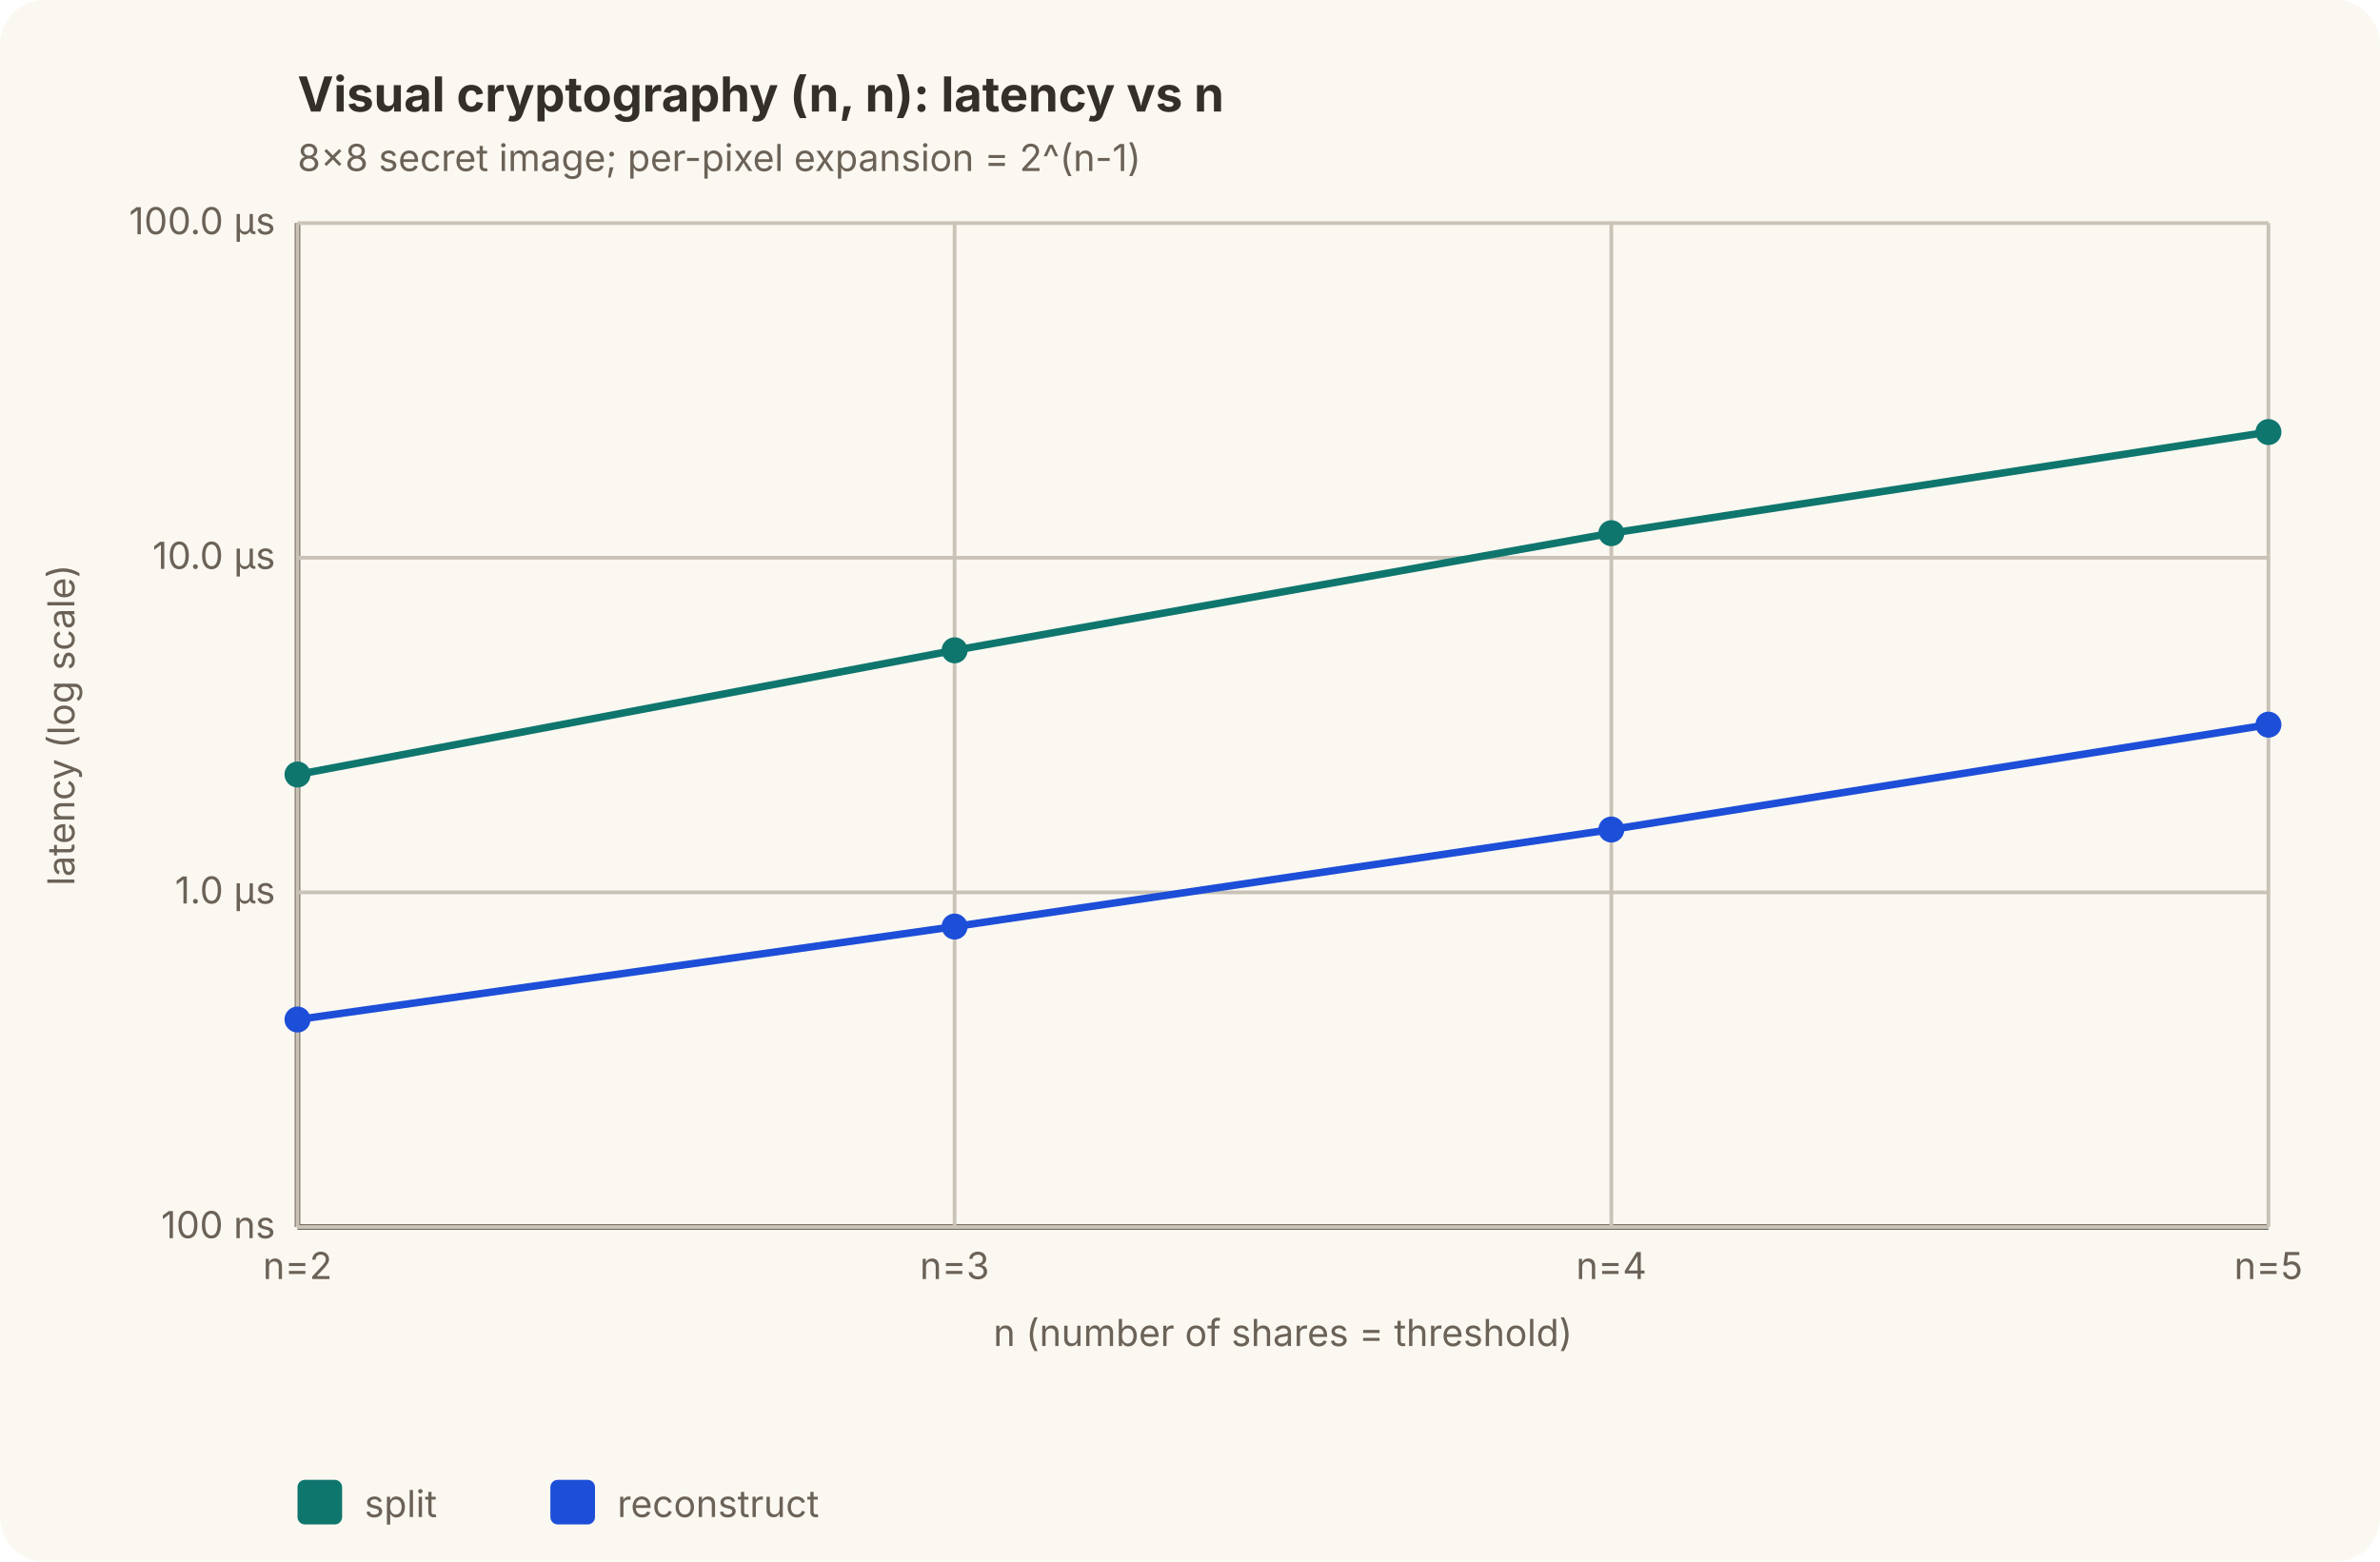
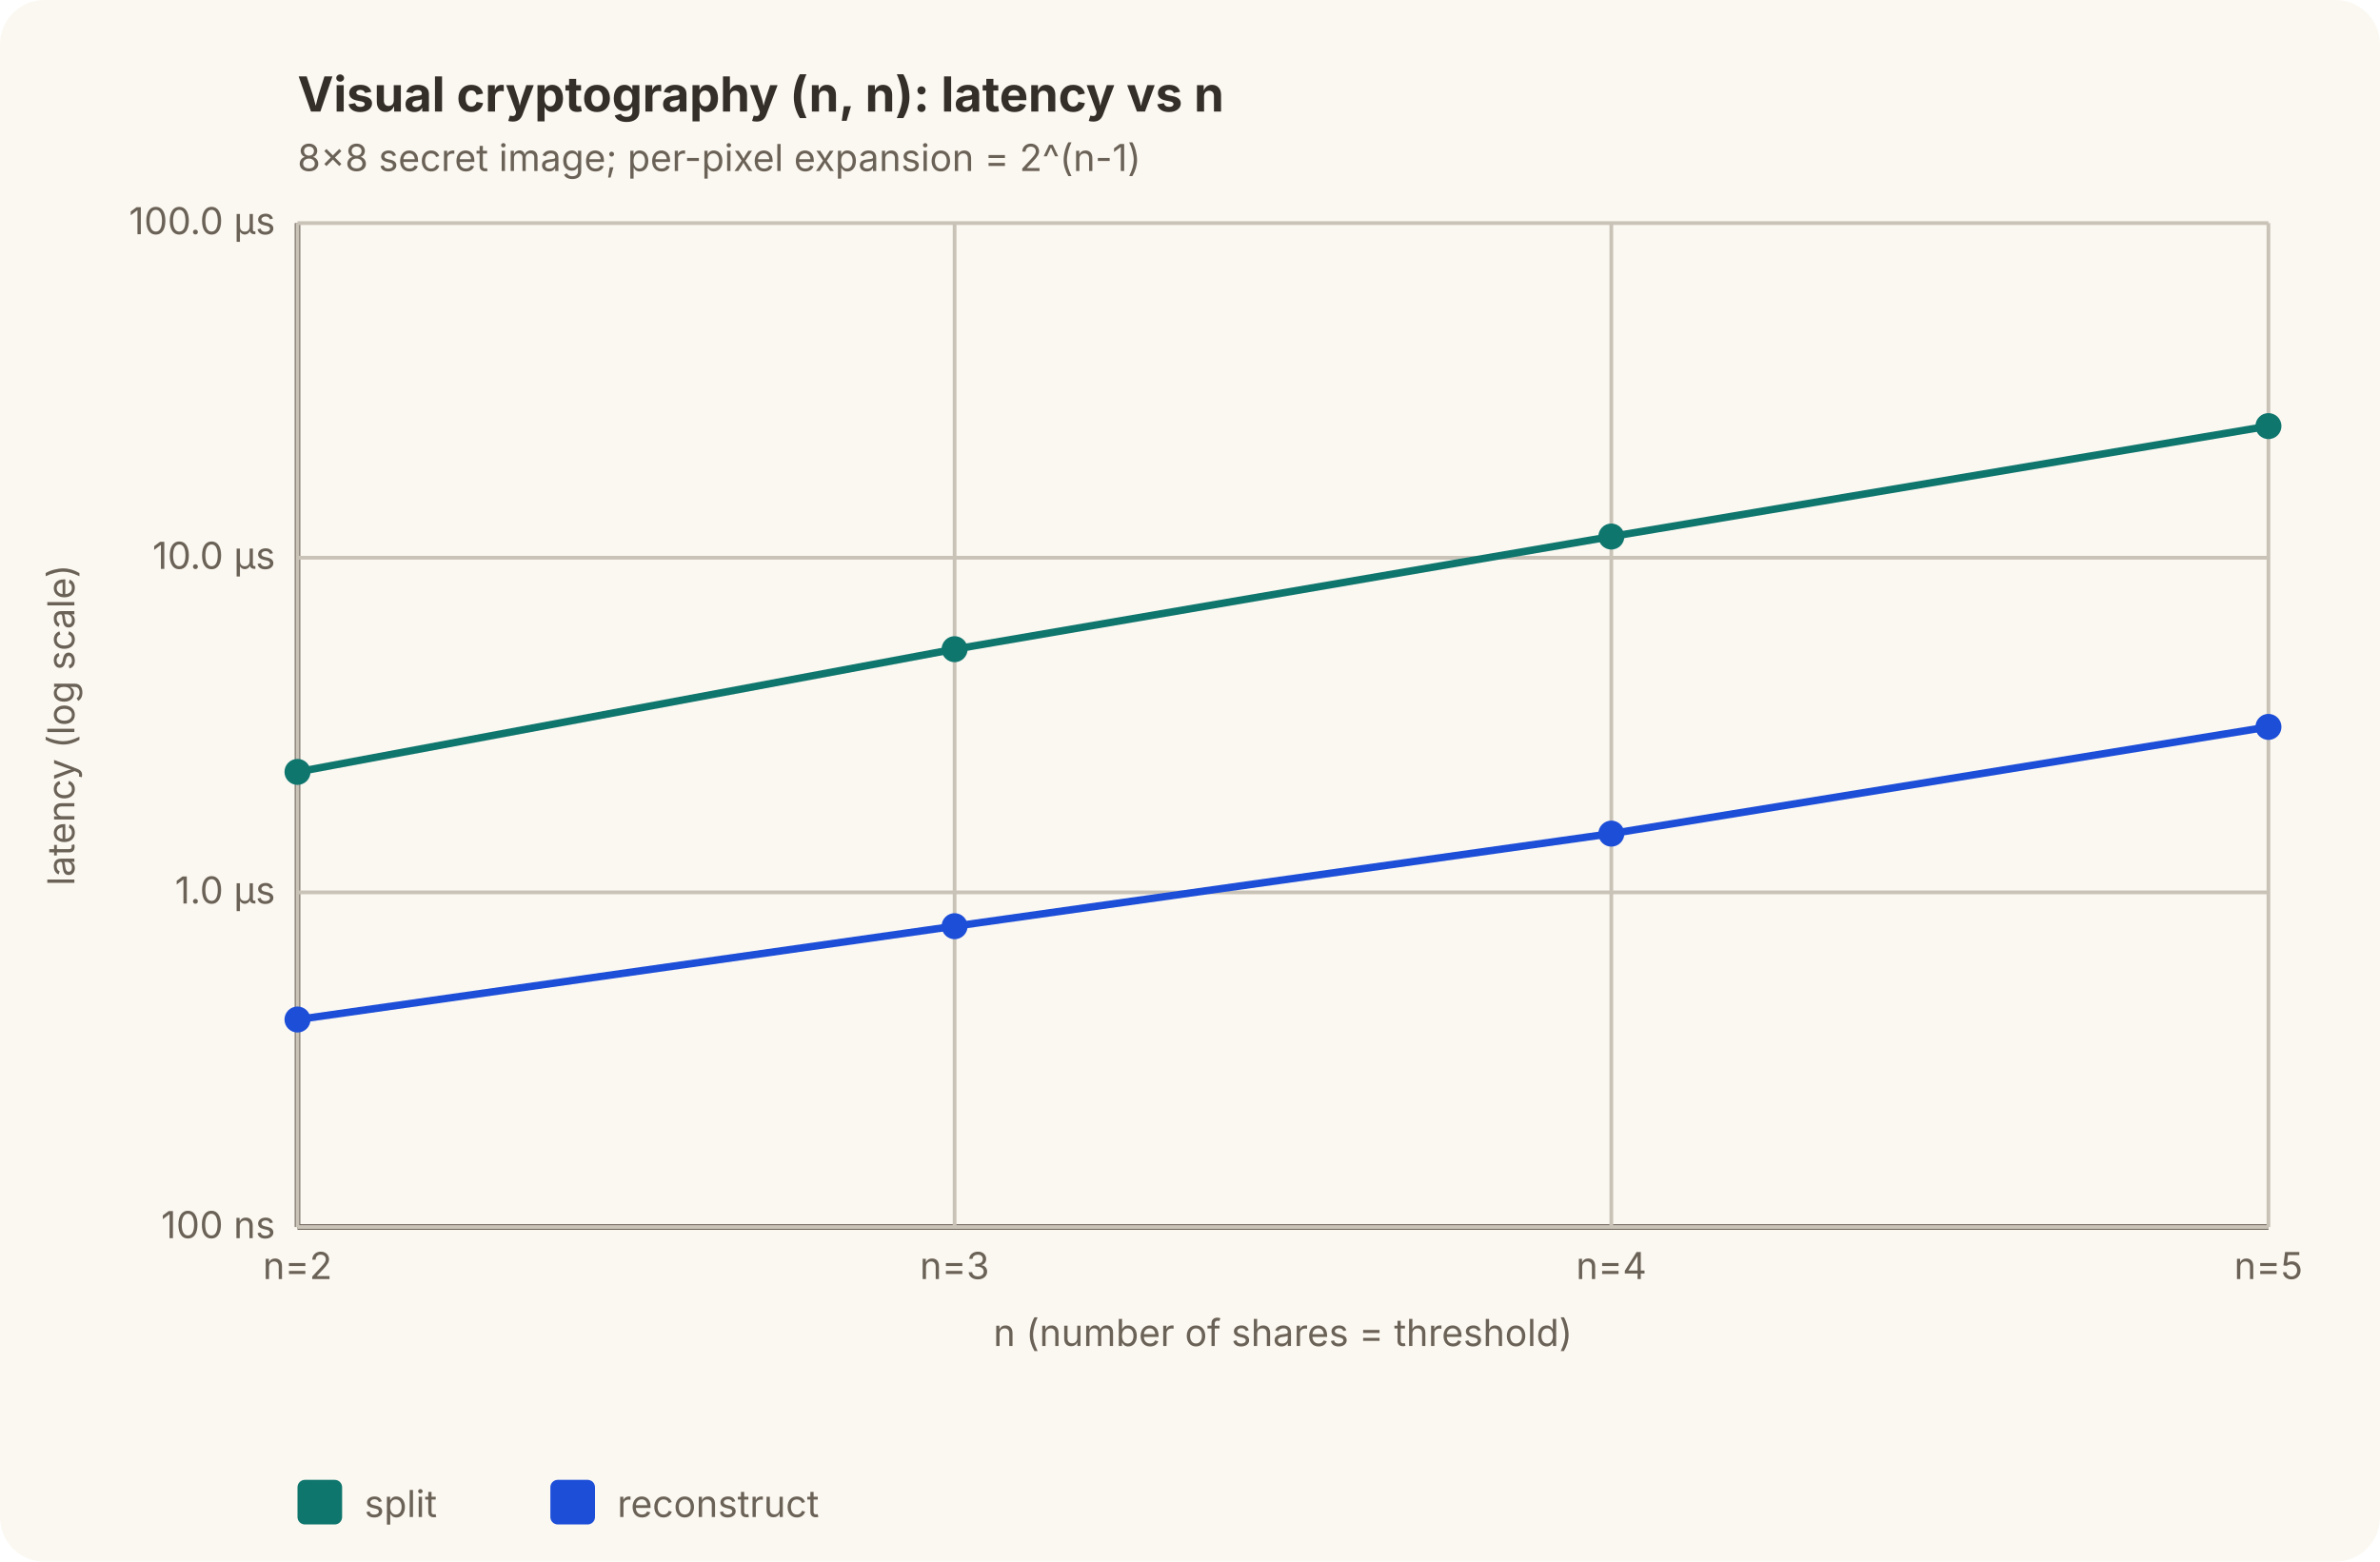
<svg xmlns="http://www.w3.org/2000/svg" width="640" height="420" viewBox="0 0 640 420" role="img">
  <style>
    .bg { fill: #fbf8f1; }
    .grid { stroke: #c9c2b7; stroke-width: 1; fill: none; }
    .axis { stroke: #6b6257; stroke-width: 1.5; fill: none; }
    .label { fill: #342f29; font: 11px ui-sans-serif, -apple-system, sans-serif; }
    .small { fill: #6b6257; font: 10px ui-sans-serif, -apple-system, sans-serif; }
    .title { fill: #342f29; font: bold 13px ui-sans-serif, -apple-system, sans-serif; }
  </style>
  <rect class="bg" x="0" y="0" width="640" height="420" rx="12" />
  <line class="axis" x1="80.0" y1="330.0" x2="610.0" y2="330.0" />
  <line class="axis" x1="80.0" y1="60.0" x2="80.0" y2="330.0" />
  <line class="grid" x1="80.0" y1="330.0" x2="610.0" y2="330.0" />
  <text class="small" x="74.0" y="333.0" text-anchor="end">100 ns</text>
  <line class="grid" x1="80.0" y1="240.0" x2="610.0" y2="240.0" />
  <text class="small" x="74.0" y="243.0" text-anchor="end">1.0 µs</text>
  <line class="grid" x1="80.0" y1="150.0" x2="610.0" y2="150.0" />
  <text class="small" x="74.0" y="153.0" text-anchor="end">10.0 µs</text>
  <line class="grid" x1="80.0" y1="60.0" x2="610.0" y2="60.0" />
  <text class="small" x="74.0" y="63.0" text-anchor="end">100.0 µs</text>
  <line class="grid" x1="80.0" y1="60.0" x2="80.0" y2="330.0" />
  <text class="small" x="80.0" y="344.0" text-anchor="middle">n=2</text>
  <line class="grid" x1="256.7" y1="60.0" x2="256.7" y2="330.0" />
  <text class="small" x="256.7" y="344.0" text-anchor="middle">n=3</text>
  <line class="grid" x1="433.3" y1="60.0" x2="433.3" y2="330.0" />
  <text class="small" x="433.3" y="344.0" text-anchor="middle">n=4</text>
  <line class="grid" x1="610.0" y1="60.0" x2="610.0" y2="330.0" />
  <text class="small" x="610.0" y="344.0" text-anchor="middle">n=5</text>
-   <path d="M 80.0 208.3 L 256.7 174.9 L 433.3 143.4 L 610.0 116.2" stroke="#0f766e" stroke-width="2" fill="none" />
-   <circle cx="80.0" cy="208.3" r="3.5" fill="#0f766e" />
-   <circle cx="256.7" cy="174.9" r="3.5" fill="#0f766e" />
-   <circle cx="433.3" cy="143.4" r="3.5" fill="#0f766e" />
-   <circle cx="610.0" cy="116.2" r="3.5" fill="#0f766e" />
-   <path d="M 80.0 274.2 L 256.7 249.2 L 433.3 223.1 L 610.0 194.9" stroke="#1d4ed8" stroke-width="2" fill="none" />
+   <path d="M 80.0 207.6 L 256.7 174.6 L 433.3 144.3 L 610.0 114.6" stroke="#0f766e" stroke-width="2" fill="none" />
+   <circle cx="80.0" cy="207.6" r="3.5" fill="#0f766e" />
+   <circle cx="256.7" cy="174.6" r="3.5" fill="#0f766e" />
+   <circle cx="433.3" cy="144.3" r="3.5" fill="#0f766e" />
+   <circle cx="610.0" cy="114.6" r="3.5" fill="#0f766e" />
+   <path d="M 80.0 274.2 L 256.7 249.1 L 433.3 224.2 L 610.0 195.5" stroke="#1d4ed8" stroke-width="2" fill="none" />
  <circle cx="80.0" cy="274.2" r="3.5" fill="#1d4ed8" />
-   <circle cx="256.7" cy="249.2" r="3.5" fill="#1d4ed8" />
-   <circle cx="433.3" cy="223.1" r="3.5" fill="#1d4ed8" />
-   <circle cx="610.0" cy="194.9" r="3.5" fill="#1d4ed8" />
+   <circle cx="256.7" cy="249.1" r="3.5" fill="#1d4ed8" />
+   <circle cx="433.3" cy="224.2" r="3.5" fill="#1d4ed8" />
+   <circle cx="610.0" cy="195.5" r="3.5" fill="#1d4ed8" />
  <text class="title" x="80.0" y="30.0">Visual cryptography (n, n): latency vs n</text>
  <text class="small" x="80.0" y="46.0">8×8 secret image; per-pixel expansion = 2^(n-1)</text>
  <text class="small" x="345.0" y="362.0" text-anchor="middle">n (number of shares = threshold)</text>
  <text class="small" x="20" y="195.0" transform="rotate(-90 20 195.0)" text-anchor="middle">latency (log scale)</text>
  <rect x="80.0" y="398.0" width="12" height="12" fill="#0f766e" rx="2" />
  <text class="small" x="98.0" y="408.0">split</text>
  <rect x="148.0" y="398.0" width="12" height="12" fill="#1d4ed8" rx="2" />
  <text class="small" x="166.0" y="408.0">reconstruct</text>
</svg>
